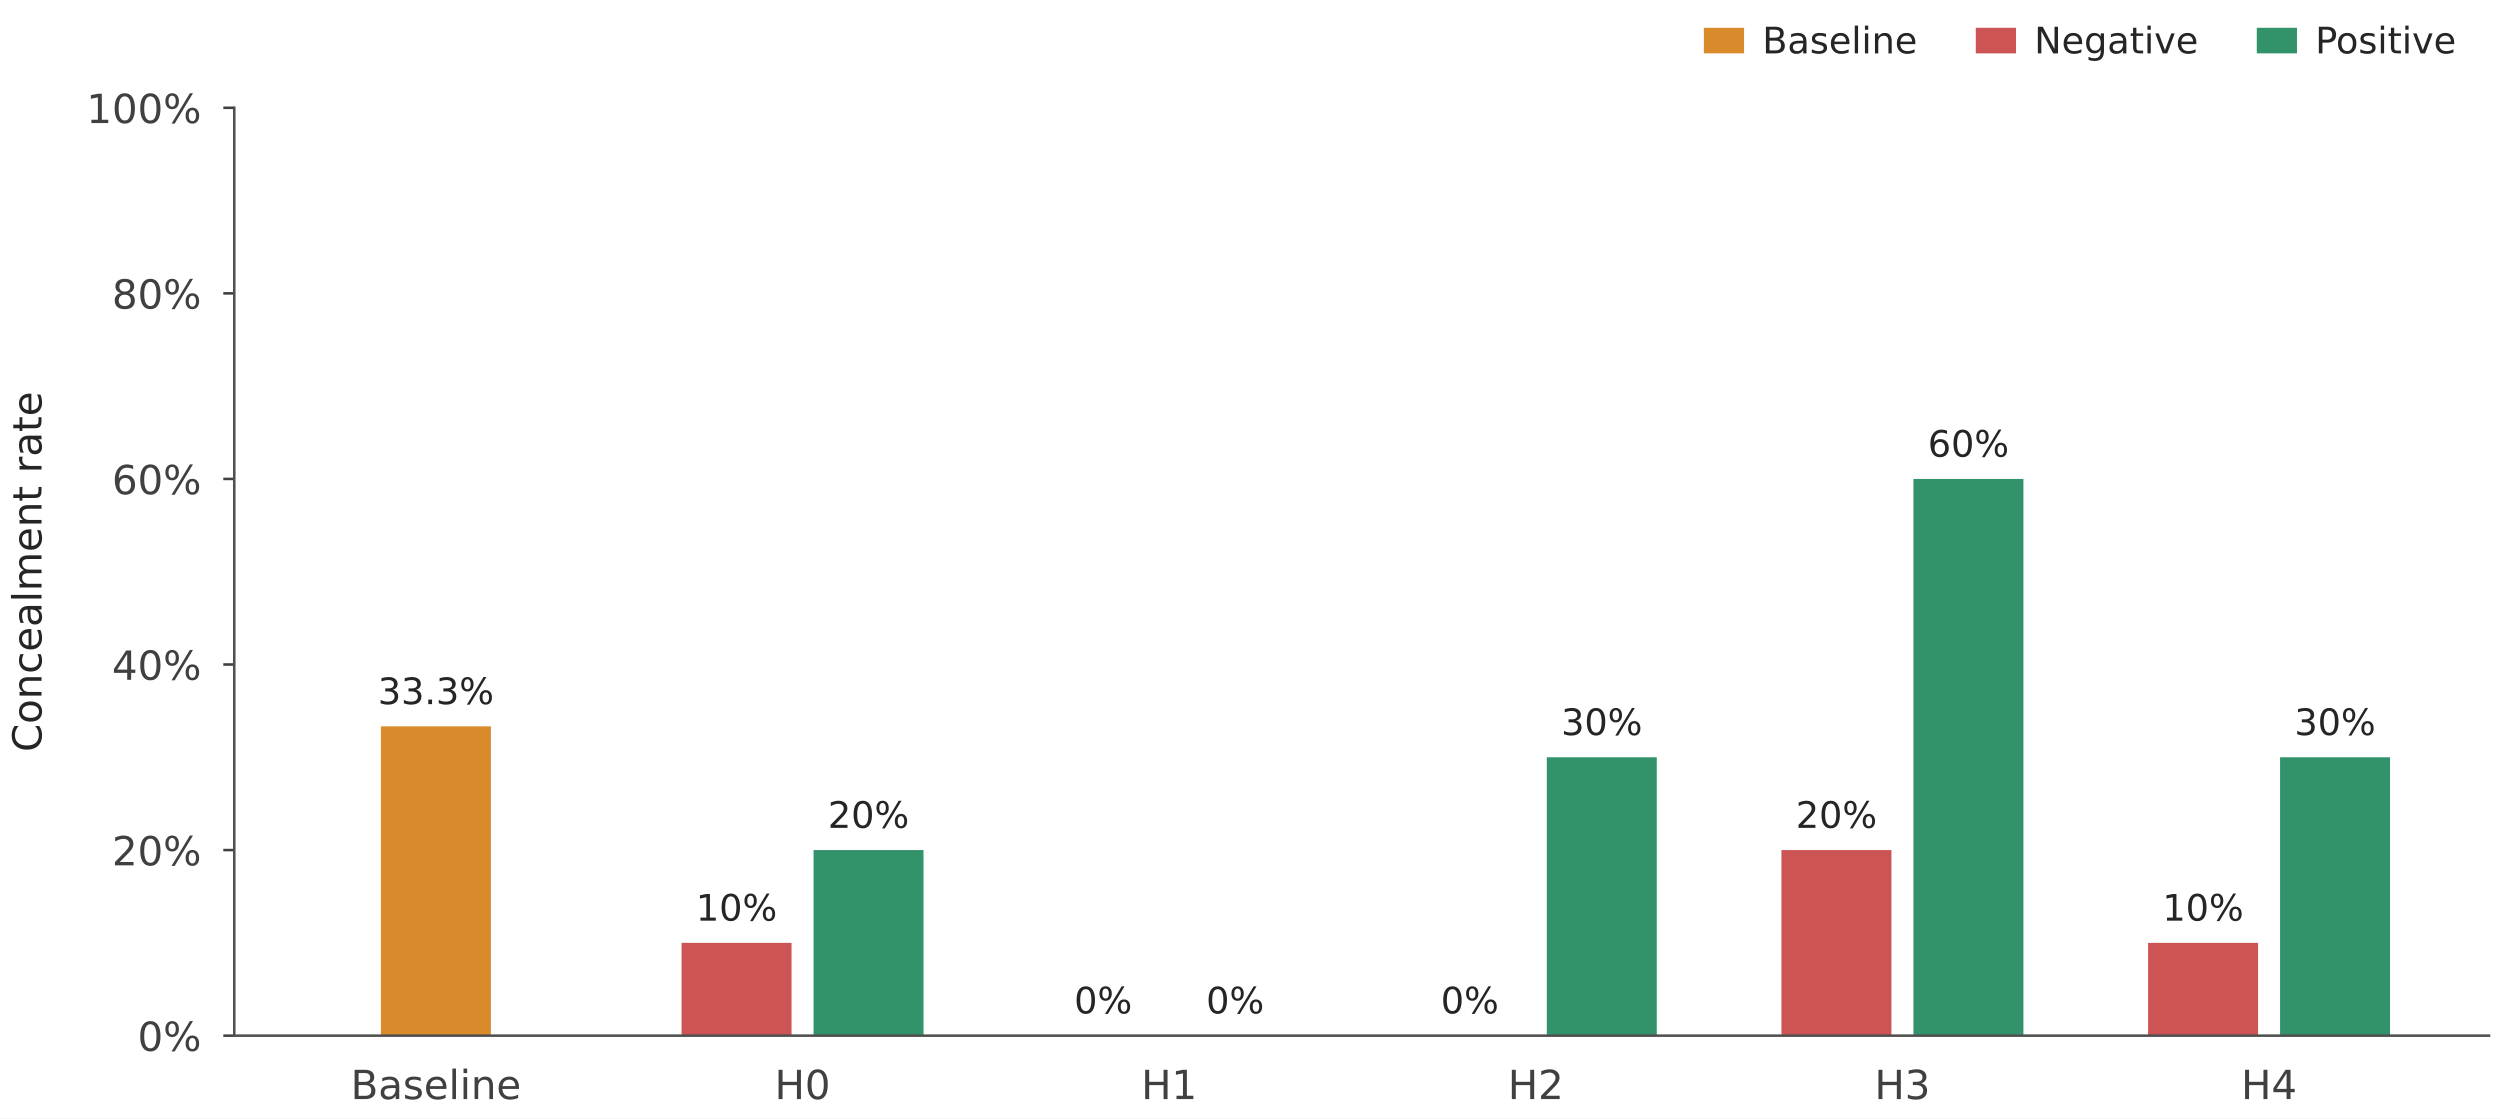
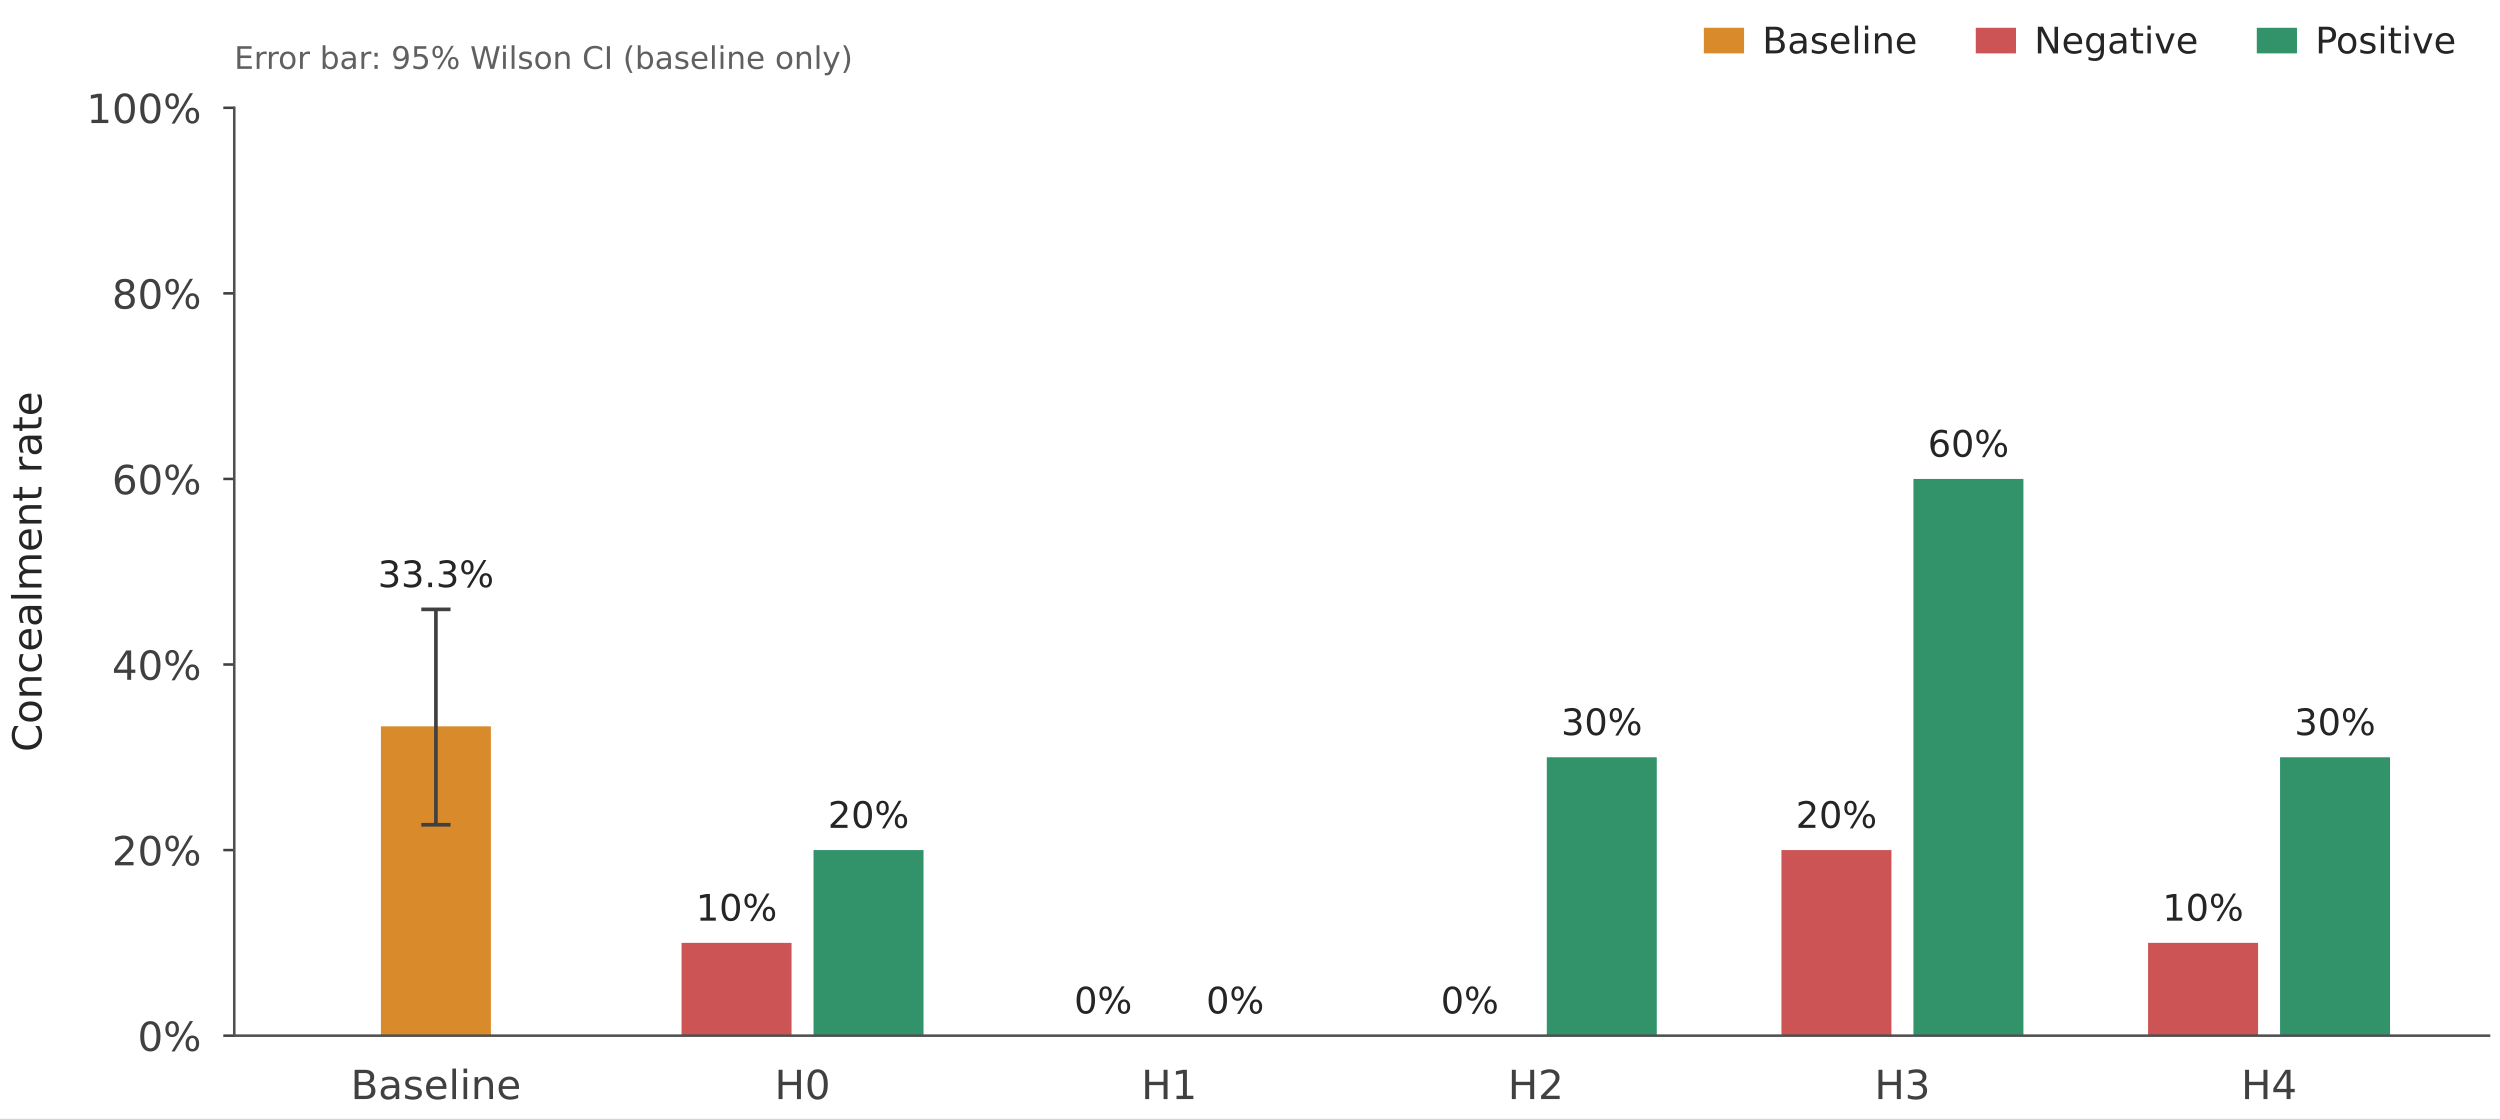
<svg xmlns="http://www.w3.org/2000/svg" xmlns:xlink="http://www.w3.org/1999/xlink" width="684pt" height="306pt" viewBox="0 0 684 306" version="1.1">
  <defs>
    <style type="text/css">*{stroke-linejoin: round; stroke-linecap: butt}</style>
  </defs>
  <g id="figure_1">
    <g id="patch_1">
      <path d="M 0 306  L 684 306  L 684 0  L 0 0  z " style="fill: #ffffff" />
    </g>
    <g id="axes_1">
      <g id="patch_2">
        <path d="M 64.094 283.354  L 681 283.354  L 681 29.49  L 64.094 29.49  z " style="fill: #ffffff" />
      </g>
      <g id="bar-Baseline-baseline">
        <path d="M 104.218 283.354  L 134.311 283.354  L 134.311 198.733  L 104.218 198.733  z " clip-path="url(#p74020e33aa)" style="fill: #d98a2b" />
      </g>
      <g id="bar-H0-negative">
        <path d="M 186.472 283.354  L 216.565 283.354  L 216.565 257.967  L 186.472 257.967  z " clip-path="url(#p74020e33aa)" style="fill: #cc5454" />
      </g>
      <g id="bar-H0-positive">
        <path d="M 222.584 283.354  L 252.677 283.354  L 252.677 232.581  L 222.584 232.581  z " clip-path="url(#p74020e33aa)" style="fill: #32936b" />
      </g>
      <g id="bar-H1-negative">
        <path d="M 286.782 283.354  L 316.875 283.354  L 316.875 283.354  L 286.782 283.354  z " clip-path="url(#p74020e33aa)" style="fill: #cc5454" />
      </g>
      <g id="bar-H1-positive">
        <path d="M 322.894 283.354  L 352.987 283.354  L 352.987 283.354  L 322.894 283.354  z " clip-path="url(#p74020e33aa)" style="fill: #32936b" />
      </g>
      <g id="bar-H2-negative">
        <path d="M 387.092 283.354  L 417.185 283.354  L 417.185 283.354  L 387.092 283.354  z " clip-path="url(#p74020e33aa)" style="fill: #cc5454" />
      </g>
      <g id="bar-H2-positive">
        <path d="M 423.203 283.354  L 453.296 283.354  L 453.296 207.195  L 423.203 207.195  z " clip-path="url(#p74020e33aa)" style="fill: #32936b" />
      </g>
      <g id="bar-H3-negative">
        <path d="M 487.402 283.354  L 517.495 283.354  L 517.495 232.581  L 487.402 232.581  z " clip-path="url(#p74020e33aa)" style="fill: #cc5454" />
      </g>
      <g id="bar-H3-positive">
        <path d="M 523.513 283.354  L 553.606 283.354  L 553.606 131.036  L 523.513 131.036  z " clip-path="url(#p74020e33aa)" style="fill: #32936b" />
      </g>
      <g id="bar-H4-negative">
        <path d="M 587.712 283.354  L 617.805 283.354  L 617.805 257.967  L 587.712 257.967  z " clip-path="url(#p74020e33aa)" style="fill: #cc5454" />
      </g>
      <g id="bar-H4-positive">
        <path d="M 623.823 283.354  L 653.916 283.354  L 653.916 207.195  L 623.823 207.195  z " clip-path="url(#p74020e33aa)" style="fill: #32936b" />
      </g>
      <g id="matplotlib.axis_1">
        <g id="xtick_1">
          <g id="line2d_1" />
          <g id="text_1">
            <g style="fill: #404040" transform="translate(95.94543 300.7121) scale(0.11 -0.11)">
              <defs>
                <path id="DejaVuSans-42" d="M 1259 2228  L 1259 519  L 2272 519  Q 2781 519 3026 730  Q 3272 941 3272 1375  Q 3272 1813 3026 2020  Q 2781 2228 2272 2228  L 1259 2228  z M 1259 4147  L 1259 2741  L 2194 2741  Q 2656 2741 2882 2914  Q 3109 3088 3109 3444  Q 3109 3797 2882 3972  Q 2656 4147 2194 4147  L 1259 4147  z M 628 4666  L 2241 4666  Q 2963 4666 3353 4366  Q 3744 4066 3744 3513  Q 3744 3084 3544 2831  Q 3344 2578 2956 2516  Q 3422 2416 3680 2098  Q 3938 1781 3938 1306  Q 3938 681 3513 340  Q 3088 0 2303 0  L 628 0  L 628 4666  z " transform="scale(0.015625)" />
                <path id="DejaVuSans-61" d="M 2194 1759  Q 1497 1759 1228 1600  Q 959 1441 959 1056  Q 959 750 1161 570  Q 1363 391 1709 391  Q 2188 391 2477 730  Q 2766 1069 2766 1631  L 2766 1759  L 2194 1759  z M 3341 1997  L 3341 0  L 2766 0  L 2766 531  Q 2569 213 2275 61  Q 1981 -91 1556 -91  Q 1019 -91 701 211  Q 384 513 384 1019  Q 384 1609 779 1909  Q 1175 2209 1959 2209  L 2766 2209  L 2766 2266  Q 2766 2663 2505 2880  Q 2244 3097 1772 3097  Q 1472 3097 1187 3025  Q 903 2953 641 2809  L 641 3341  Q 956 3463 1253 3523  Q 1550 3584 1831 3584  Q 2591 3584 2966 3190  Q 3341 2797 3341 1997  z " transform="scale(0.015625)" />
                <path id="DejaVuSans-73" d="M 2834 3397  L 2834 2853  Q 2591 2978 2328 3040  Q 2066 3103 1784 3103  Q 1356 3103 1142 2972  Q 928 2841 928 2578  Q 928 2378 1081 2264  Q 1234 2150 1697 2047  L 1894 2003  Q 2506 1872 2764 1633  Q 3022 1394 3022 966  Q 3022 478 2636 193  Q 2250 -91 1575 -91  Q 1294 -91 989 -36  Q 684 19 347 128  L 347 722  Q 666 556 975 473  Q 1284 391 1588 391  Q 1994 391 2212 530  Q 2431 669 2431 922  Q 2431 1156 2273 1281  Q 2116 1406 1581 1522  L 1381 1569  Q 847 1681 609 1914  Q 372 2147 372 2553  Q 372 3047 722 3315  Q 1072 3584 1716 3584  Q 2034 3584 2315 3537  Q 2597 3491 2834 3397  z " transform="scale(0.015625)" />
                <path id="DejaVuSans-65" d="M 3597 1894  L 3597 1613  L 953 1613  Q 991 1019 1311 708  Q 1631 397 2203 397  Q 2534 397 2845 478  Q 3156 559 3463 722  L 3463 178  Q 3153 47 2828 -22  Q 2503 -91 2169 -91  Q 1331 -91 842 396  Q 353 884 353 1716  Q 353 2575 817 3079  Q 1281 3584 2069 3584  Q 2775 3584 3186 3129  Q 3597 2675 3597 1894  z M 3022 2063  Q 3016 2534 2758 2815  Q 2500 3097 2075 3097  Q 1594 3097 1305 2825  Q 1016 2553 972 2059  L 3022 2063  z " transform="scale(0.015625)" />
                <path id="DejaVuSans-6c" d="M 603 4863  L 1178 4863  L 1178 0  L 603 0  L 603 4863  z " transform="scale(0.015625)" />
                <path id="DejaVuSans-69" d="M 603 3500  L 1178 3500  L 1178 0  L 603 0  L 603 3500  z M 603 4863  L 1178 4863  L 1178 4134  L 603 4134  L 603 4863  z " transform="scale(0.015625)" />
                <path id="DejaVuSans-6e" d="M 3513 2113  L 3513 0  L 2938 0  L 2938 2094  Q 2938 2591 2744 2837  Q 2550 3084 2163 3084  Q 1697 3084 1428 2787  Q 1159 2491 1159 1978  L 1159 0  L 581 0  L 581 3500  L 1159 3500  L 1159 2956  Q 1366 3272 1645 3428  Q 1925 3584 2291 3584  Q 2894 3584 3203 3211  Q 3513 2838 3513 2113  z " transform="scale(0.015625)" />
              </defs>
              <use xlink:href="#DejaVuSans-42" />
              <use xlink:href="#DejaVuSans-61" x="68.604" />
              <use xlink:href="#DejaVuSans-73" x="129.883" />
              <use xlink:href="#DejaVuSans-65" x="181.982" />
              <use xlink:href="#DejaVuSans-6c" x="243.506" />
              <use xlink:href="#DejaVuSans-69" x="271.289" />
              <use xlink:href="#DejaVuSans-6e" x="299.072" />
              <use xlink:href="#DejaVuSans-65" x="362.451" />
            </g>
          </g>
        </g>
        <g id="xtick_2">
          <g id="line2d_2" />
          <g id="text_2">
            <g style="fill: #404040" transform="translate(211.9389 300.7121) scale(0.11 -0.11)">
              <defs>
                <path id="DejaVuSans-48" d="M 628 4666  L 1259 4666  L 1259 2753  L 3553 2753  L 3553 4666  L 4184 4666  L 4184 0  L 3553 0  L 3553 2222  L 1259 2222  L 1259 0  L 628 0  L 628 4666  z " transform="scale(0.015625)" />
                <path id="DejaVuSans-30" d="M 2034 4250  Q 1547 4250 1301 3770  Q 1056 3291 1056 2328  Q 1056 1369 1301 889  Q 1547 409 2034 409  Q 2525 409 2770 889  Q 3016 1369 3016 2328  Q 3016 3291 2770 3770  Q 2525 4250 2034 4250  z M 2034 4750  Q 2819 4750 3233 4129  Q 3647 3509 3647 2328  Q 3647 1150 3233 529  Q 2819 -91 2034 -91  Q 1250 -91 836 529  Q 422 1150 422 2328  Q 422 3509 836 4129  Q 1250 4750 2034 4750  z " transform="scale(0.015625)" />
              </defs>
              <use xlink:href="#DejaVuSans-48" />
              <use xlink:href="#DejaVuSans-30" x="75.195" />
            </g>
          </g>
        </g>
        <g id="xtick_3">
          <g id="line2d_3" />
          <g id="text_3">
            <g style="fill: #404040" transform="translate(312.2487 300.7121) scale(0.11 -0.11)">
              <defs>
                <path id="DejaVuSans-31" d="M 794 531  L 1825 531  L 1825 4091  L 703 3866  L 703 4441  L 1819 4666  L 2450 4666  L 2450 531  L 3481 531  L 3481 0  L 794 0  L 794 531  z " transform="scale(0.015625)" />
              </defs>
              <use xlink:href="#DejaVuSans-48" />
              <use xlink:href="#DejaVuSans-31" x="75.195" />
            </g>
          </g>
        </g>
        <g id="xtick_4">
          <g id="line2d_4" />
          <g id="text_4">
            <g style="fill: #404040" transform="translate(412.5586 300.7121) scale(0.11 -0.11)">
              <defs>
                <path id="DejaVuSans-32" d="M 1228 531  L 3431 531  L 3431 0  L 469 0  L 469 531  Q 828 903 1448 1529  Q 2069 2156 2228 2338  Q 2531 2678 2651 2914  Q 2772 3150 2772 3378  Q 2772 3750 2511 3984  Q 2250 4219 1831 4219  Q 1534 4219 1204 4116  Q 875 4013 500 3803  L 500 4441  Q 881 4594 1212 4672  Q 1544 4750 1819 4750  Q 2544 4750 2975 4387  Q 3406 4025 3406 3419  Q 3406 3131 3298 2873  Q 3191 2616 2906 2266  Q 2828 2175 2409 1742  Q 1991 1309 1228 531  z " transform="scale(0.015625)" />
              </defs>
              <use xlink:href="#DejaVuSans-48" />
              <use xlink:href="#DejaVuSans-32" x="75.195" />
            </g>
          </g>
        </g>
        <g id="xtick_5">
          <g id="line2d_5" />
          <g id="text_5">
            <g style="fill: #404040" transform="translate(512.8684 300.7121) scale(0.11 -0.11)">
              <defs>
                <path id="DejaVuSans-33" d="M 2597 2516  Q 3050 2419 3304 2112  Q 3559 1806 3559 1356  Q 3559 666 3084 287  Q 2609 -91 1734 -91  Q 1441 -91 1130 -33  Q 819 25 488 141  L 488 750  Q 750 597 1062 519  Q 1375 441 1716 441  Q 2309 441 2620 675  Q 2931 909 2931 1356  Q 2931 1769 2642 2001  Q 2353 2234 1838 2234  L 1294 2234  L 1294 2753  L 1863 2753  Q 2328 2753 2575 2939  Q 2822 3125 2822 3475  Q 2822 3834 2567 4026  Q 2313 4219 1838 4219  Q 1578 4219 1281 4162  Q 984 4106 628 3988  L 628 4550  Q 988 4650 1302 4700  Q 1616 4750 1894 4750  Q 2613 4750 3031 4423  Q 3450 4097 3450 3541  Q 3450 3153 3228 2886  Q 3006 2619 2597 2516  z " transform="scale(0.015625)" />
              </defs>
              <use xlink:href="#DejaVuSans-48" />
              <use xlink:href="#DejaVuSans-33" x="75.195" />
            </g>
          </g>
        </g>
        <g id="xtick_6">
          <g id="line2d_6" />
          <g id="text_6">
            <g style="fill: #404040" transform="translate(613.1783 300.7121) scale(0.11 -0.11)">
              <defs>
                <path id="DejaVuSans-34" d="M 2419 4116  L 825 1625  L 2419 1625  L 2419 4116  z M 2253 4666  L 3047 4666  L 3047 1625  L 3713 1625  L 3713 1100  L 3047 1100  L 3047 0  L 2419 0  L 2419 1100  L 313 1100  L 313 1709  L 2253 4666  z " transform="scale(0.015625)" />
              </defs>
              <use xlink:href="#DejaVuSans-48" />
              <use xlink:href="#DejaVuSans-34" x="75.195" />
            </g>
          </g>
        </g>
      </g>
      <g id="matplotlib.axis_2">
        <g id="ytick_1">
          <g id="line2d_7">
            <defs>
              <path id="me4f2b1308f" d="M 0 0  L -3 0  " style="stroke: #404040; stroke-width: 0.7" />
            </defs>
            <g>
              <use xlink:href="#me4f2b1308f" x="64.094" y="283.354" style="fill: #404040; stroke: #404040; stroke-width: 0.7" />
            </g>
          </g>
          <g id="text_7">
            <g style="fill: #404040" transform="translate(37.64368 287.533) scale(0.11 -0.11)">
              <defs>
                <path id="DejaVuSans-25" d="M 4653 2053  Q 4381 2053 4226 1822  Q 4072 1591 4072 1178  Q 4072 772 4226 539  Q 4381 306 4653 306  Q 4919 306 5073 539  Q 5228 772 5228 1178  Q 5228 1588 5073 1820  Q 4919 2053 4653 2053  z M 4653 2450  Q 5147 2450 5437 2106  Q 5728 1763 5728 1178  Q 5728 594 5436 251  Q 5144 -91 4653 -91  Q 4153 -91 3862 251  Q 3572 594 3572 1178  Q 3572 1766 3864 2108  Q 4156 2450 4653 2450  z M 1428 4353  Q 1159 4353 1004 4120  Q 850 3888 850 3481  Q 850 3069 1003 2837  Q 1156 2606 1428 2606  Q 1700 2606 1854 2837  Q 2009 3069 2009 3481  Q 2009 3884 1853 4118  Q 1697 4353 1428 4353  z M 4250 4750  L 4750 4750  L 1831 -91  L 1331 -91  L 4250 4750  z M 1428 4750  Q 1922 4750 2215 4408  Q 2509 4066 2509 3481  Q 2509 2891 2217 2550  Q 1925 2209 1428 2209  Q 931 2209 642 2551  Q 353 2894 353 3481  Q 353 4063 643 4406  Q 934 4750 1428 4750  z " transform="scale(0.015625)" />
              </defs>
              <use xlink:href="#DejaVuSans-30" />
              <use xlink:href="#DejaVuSans-25" x="63.623" />
            </g>
          </g>
        </g>
        <g id="ytick_2">
          <g id="line2d_8">
            <g>
              <use xlink:href="#me4f2b1308f" x="64.094" y="232.581" style="fill: #404040; stroke: #404040; stroke-width: 0.7" />
            </g>
          </g>
          <g id="text_8">
            <g style="fill: #404040" transform="translate(30.64493 236.7603) scale(0.11 -0.11)">
              <use xlink:href="#DejaVuSans-32" />
              <use xlink:href="#DejaVuSans-30" x="63.623" />
              <use xlink:href="#DejaVuSans-25" x="127.246" />
            </g>
          </g>
        </g>
        <g id="ytick_3">
          <g id="line2d_9">
            <g>
              <use xlink:href="#me4f2b1308f" x="64.094" y="181.808" style="fill: #404040; stroke: #404040; stroke-width: 0.7" />
            </g>
          </g>
          <g id="text_9">
            <g style="fill: #404040" transform="translate(30.64493 185.9876) scale(0.11 -0.11)">
              <use xlink:href="#DejaVuSans-34" />
              <use xlink:href="#DejaVuSans-30" x="63.623" />
              <use xlink:href="#DejaVuSans-25" x="127.246" />
            </g>
          </g>
        </g>
        <g id="ytick_4">
          <g id="line2d_10">
            <g>
              <use xlink:href="#me4f2b1308f" x="64.094" y="131.036" style="fill: #404040; stroke: #404040; stroke-width: 0.7" />
            </g>
          </g>
          <g id="text_10">
            <g style="fill: #404040" transform="translate(30.64493 135.215) scale(0.11 -0.11)">
              <defs>
                <path id="DejaVuSans-36" d="M 2113 2584  Q 1688 2584 1439 2293  Q 1191 2003 1191 1497  Q 1191 994 1439 701  Q 1688 409 2113 409  Q 2538 409 2786 701  Q 3034 994 3034 1497  Q 3034 2003 2786 2293  Q 2538 2584 2113 2584  z M 3366 4563  L 3366 3988  Q 3128 4100 2886 4159  Q 2644 4219 2406 4219  Q 1781 4219 1451 3797  Q 1122 3375 1075 2522  Q 1259 2794 1537 2939  Q 1816 3084 2150 3084  Q 2853 3084 3261 2657  Q 3669 2231 3669 1497  Q 3669 778 3244 343  Q 2819 -91 2113 -91  Q 1303 -91 875 529  Q 447 1150 447 2328  Q 447 3434 972 4092  Q 1497 4750 2381 4750  Q 2619 4750 2861 4703  Q 3103 4656 3366 4563  z " transform="scale(0.015625)" />
              </defs>
              <use xlink:href="#DejaVuSans-36" />
              <use xlink:href="#DejaVuSans-30" x="63.623" />
              <use xlink:href="#DejaVuSans-25" x="127.246" />
            </g>
          </g>
        </g>
        <g id="ytick_5">
          <g id="line2d_11">
            <g>
              <use xlink:href="#me4f2b1308f" x="64.094" y="80.263" style="fill: #404040; stroke: #404040; stroke-width: 0.7" />
            </g>
          </g>
          <g id="text_11">
            <g style="fill: #404040" transform="translate(30.64493 84.44229) scale(0.11 -0.11)">
              <defs>
                <path id="DejaVuSans-38" d="M 2034 2216  Q 1584 2216 1326 1975  Q 1069 1734 1069 1313  Q 1069 891 1326 650  Q 1584 409 2034 409  Q 2484 409 2743 651  Q 3003 894 3003 1313  Q 3003 1734 2745 1975  Q 2488 2216 2034 2216  z M 1403 2484  Q 997 2584 770 2862  Q 544 3141 544 3541  Q 544 4100 942 4425  Q 1341 4750 2034 4750  Q 2731 4750 3128 4425  Q 3525 4100 3525 3541  Q 3525 3141 3298 2862  Q 3072 2584 2669 2484  Q 3125 2378 3379 2068  Q 3634 1759 3634 1313  Q 3634 634 3220 271  Q 2806 -91 2034 -91  Q 1263 -91 848 271  Q 434 634 434 1313  Q 434 1759 690 2068  Q 947 2378 1403 2484  z M 1172 3481  Q 1172 3119 1398 2916  Q 1625 2713 2034 2713  Q 2441 2713 2670 2916  Q 2900 3119 2900 3481  Q 2900 3844 2670 4047  Q 2441 4250 2034 4250  Q 1625 4250 1398 4047  Q 1172 3844 1172 3481  z " transform="scale(0.015625)" />
              </defs>
              <use xlink:href="#DejaVuSans-38" />
              <use xlink:href="#DejaVuSans-30" x="63.623" />
              <use xlink:href="#DejaVuSans-25" x="127.246" />
            </g>
          </g>
        </g>
        <g id="ytick_6">
          <g id="line2d_12">
            <g>
              <use xlink:href="#me4f2b1308f" x="64.094" y="29.49" style="fill: #404040; stroke: #404040; stroke-width: 0.7" />
            </g>
          </g>
          <g id="text_12">
            <g style="fill: #404040" transform="translate(23.64618 33.66962) scale(0.11 -0.11)">
              <use xlink:href="#DejaVuSans-31" />
              <use xlink:href="#DejaVuSans-30" x="63.623" />
              <use xlink:href="#DejaVuSans-30" x="127.246" />
              <use xlink:href="#DejaVuSans-25" x="190.869" />
            </g>
          </g>
        </g>
        <g id="text_13">
          <g style="fill: #252525" transform="translate(11.35852 205.7236) rotate(-90) scale(0.11 -0.11)">
            <defs>
              <path id="DejaVuSans-43" d="M 4122 4306  L 4122 3641  Q 3803 3938 3442 4084  Q 3081 4231 2675 4231  Q 1875 4231 1450 3742  Q 1025 3253 1025 2328  Q 1025 1406 1450 917  Q 1875 428 2675 428  Q 3081 428 3442 575  Q 3803 722 4122 1019  L 4122 359  Q 3791 134 3420 21  Q 3050 -91 2638 -91  Q 1578 -91 968 557  Q 359 1206 359 2328  Q 359 3453 968 4101  Q 1578 4750 2638 4750  Q 3056 4750 3426 4639  Q 3797 4528 4122 4306  z " transform="scale(0.015625)" />
              <path id="DejaVuSans-6f" d="M 1959 3097  Q 1497 3097 1228 2736  Q 959 2375 959 1747  Q 959 1119 1226 758  Q 1494 397 1959 397  Q 2419 397 2687 759  Q 2956 1122 2956 1747  Q 2956 2369 2687 2733  Q 2419 3097 1959 3097  z M 1959 3584  Q 2709 3584 3137 3096  Q 3566 2609 3566 1747  Q 3566 888 3137 398  Q 2709 -91 1959 -91  Q 1206 -91 779 398  Q 353 888 353 1747  Q 353 2609 779 3096  Q 1206 3584 1959 3584  z " transform="scale(0.015625)" />
              <path id="DejaVuSans-63" d="M 3122 3366  L 3122 2828  Q 2878 2963 2633 3030  Q 2388 3097 2138 3097  Q 1578 3097 1268 2742  Q 959 2388 959 1747  Q 959 1106 1268 751  Q 1578 397 2138 397  Q 2388 397 2633 464  Q 2878 531 3122 666  L 3122 134  Q 2881 22 2623 -34  Q 2366 -91 2075 -91  Q 1284 -91 818 406  Q 353 903 353 1747  Q 353 2603 823 3093  Q 1294 3584 2113 3584  Q 2378 3584 2631 3529  Q 2884 3475 3122 3366  z " transform="scale(0.015625)" />
              <path id="DejaVuSans-6d" d="M 3328 2828  Q 3544 3216 3844 3400  Q 4144 3584 4550 3584  Q 5097 3584 5394 3201  Q 5691 2819 5691 2113  L 5691 0  L 5113 0  L 5113 2094  Q 5113 2597 4934 2840  Q 4756 3084 4391 3084  Q 3944 3084 3684 2787  Q 3425 2491 3425 1978  L 3425 0  L 2847 0  L 2847 2094  Q 2847 2600 2669 2842  Q 2491 3084 2119 3084  Q 1678 3084 1418 2786  Q 1159 2488 1159 1978  L 1159 0  L 581 0  L 581 3500  L 1159 3500  L 1159 2956  Q 1356 3278 1631 3431  Q 1906 3584 2284 3584  Q 2666 3584 2933 3390  Q 3200 3197 3328 2828  z " transform="scale(0.015625)" />
              <path id="DejaVuSans-74" d="M 1172 4494  L 1172 3500  L 2356 3500  L 2356 3053  L 1172 3053  L 1172 1153  Q 1172 725 1289 603  Q 1406 481 1766 481  L 2356 481  L 2356 0  L 1766 0  Q 1100 0 847 248  Q 594 497 594 1153  L 594 3053  L 172 3053  L 172 3500  L 594 3500  L 594 4494  L 1172 4494  z " transform="scale(0.015625)" />
              <path id="DejaVuSans-20" transform="scale(0.015625)" />
              <path id="DejaVuSans-72" d="M 2631 2963  Q 2534 3019 2420 3045  Q 2306 3072 2169 3072  Q 1681 3072 1420 2755  Q 1159 2438 1159 1844  L 1159 0  L 581 0  L 581 3500  L 1159 3500  L 1159 2956  Q 1341 3275 1631 3429  Q 1922 3584 2338 3584  Q 2397 3584 2469 3576  Q 2541 3569 2628 3553  L 2631 2963  z " transform="scale(0.015625)" />
            </defs>
            <use xlink:href="#DejaVuSans-43" />
            <use xlink:href="#DejaVuSans-6f" x="69.824" />
            <use xlink:href="#DejaVuSans-6e" x="131.006" />
            <use xlink:href="#DejaVuSans-63" x="194.385" />
            <use xlink:href="#DejaVuSans-65" x="249.365" />
            <use xlink:href="#DejaVuSans-61" x="310.889" />
            <use xlink:href="#DejaVuSans-6c" x="372.168" />
            <use xlink:href="#DejaVuSans-6d" x="399.951" />
            <use xlink:href="#DejaVuSans-65" x="497.363" />
            <use xlink:href="#DejaVuSans-6e" x="558.887" />
            <use xlink:href="#DejaVuSans-74" x="622.266" />
            <use xlink:href="#DejaVuSans-20" x="661.475" />
            <use xlink:href="#DejaVuSans-72" x="693.262" />
            <use xlink:href="#DejaVuSans-61" x="734.375" />
            <use xlink:href="#DejaVuSans-74" x="795.654" />
            <use xlink:href="#DejaVuSans-65" x="834.863" />
          </g>
        </g>
      </g>
      <g id="patch_3">
        <path d="M 64.094 283.354  L 64.094 29.49  " style="fill: none; stroke: #505050; stroke-width: 0.7; stroke-linejoin: miter; stroke-linecap: square" />
      </g>
      <g id="patch_4">
        <path d="M 64.094 283.354  L 681 283.354  " style="fill: none; stroke: #505050; stroke-width: 0.7; stroke-linejoin: miter; stroke-linecap: square" />
      </g>
+       <g id="errorbar-Baseline-baseline">
+         <path d="M 119.265 225.653  L 119.265 166.721  " clip-path="url(#p74020e33aa)" style="fill: none; stroke: #404040" />
+       </g>
+       <g id="line2d_13">
+         <defs>
+           <path id="m08f1d30a7f" d="M 4 0  L -4 -0  " style="stroke: #404040" />
+         </defs>
+         <g clip-path="url(#p74020e33aa)">
+           <use xlink:href="#m08f1d30a7f" x="119.265" y="225.653" style="fill: #404040; stroke: #404040" />
+         </g>
+       </g>
+       <g id="line2d_14">
+         <g clip-path="url(#p74020e33aa)">
+           <use xlink:href="#m08f1d30a7f" x="119.265" y="166.721" style="fill: #404040; stroke: #404040" />
+         </g>
+       </g>
      <g id="text_14">
-         <g style="fill: #252525" transform="translate(103.381 192.653) scale(0.1 -0.1)">
+         <g style="fill: #252525" transform="translate(103.381 160.6414) scale(0.1 -0.1)">
          <defs>
            <path id="DejaVuSans-2e" d="M 684 794  L 1344 794  L 1344 0  L 684 0  L 684 794  z " transform="scale(0.015625)" />
          </defs>
          <use xlink:href="#DejaVuSans-33" />
          <use xlink:href="#DejaVuSans-33" x="63.623" />
          <use xlink:href="#DejaVuSans-2e" x="127.246" />
          <use xlink:href="#DejaVuSans-33" x="159.033" />
          <use xlink:href="#DejaVuSans-25" x="222.656" />
        </g>
      </g>
      <g id="text_15">
        <g style="fill: #252525" transform="translate(190.4054 251.8878) scale(0.1 -0.1)">
          <use xlink:href="#DejaVuSans-31" />
          <use xlink:href="#DejaVuSans-30" x="63.623" />
          <use xlink:href="#DejaVuSans-25" x="127.246" />
        </g>
      </g>
      <g id="text_16">
        <g style="fill: #252525" transform="translate(226.5169 226.5015) scale(0.1 -0.1)">
          <use xlink:href="#DejaVuSans-32" />
          <use xlink:href="#DejaVuSans-30" x="63.623" />
          <use xlink:href="#DejaVuSans-25" x="127.246" />
        </g>
      </g>
      <g id="text_17">
        <g style="fill: #252525" transform="translate(293.8965 277.2741) scale(0.1 -0.1)">
          <use xlink:href="#DejaVuSans-30" />
          <use xlink:href="#DejaVuSans-25" x="63.623" />
        </g>
      </g>
      <g id="text_18">
        <g style="fill: #252525" transform="translate(330.008 277.2741) scale(0.1 -0.1)">
          <use xlink:href="#DejaVuSans-30" />
          <use xlink:href="#DejaVuSans-25" x="63.623" />
        </g>
      </g>
      <g id="text_19">
        <g style="fill: #252525" transform="translate(394.2063 277.2741) scale(0.1 -0.1)">
          <use xlink:href="#DejaVuSans-30" />
          <use xlink:href="#DejaVuSans-25" x="63.623" />
        </g>
      </g>
      <g id="text_20">
        <g style="fill: #252525" transform="translate(427.1366 201.1151) scale(0.1 -0.1)">
          <use xlink:href="#DejaVuSans-33" />
          <use xlink:href="#DejaVuSans-30" x="63.623" />
          <use xlink:href="#DejaVuSans-25" x="127.246" />
        </g>
      </g>
      <g id="text_21">
        <g style="fill: #252525" transform="translate(491.3349 226.5015) scale(0.1 -0.1)">
          <use xlink:href="#DejaVuSans-32" />
          <use xlink:href="#DejaVuSans-30" x="63.623" />
          <use xlink:href="#DejaVuSans-25" x="127.246" />
        </g>
      </g>
      <g id="text_22">
        <g style="fill: #252525" transform="translate(527.4465 124.9561) scale(0.1 -0.1)">
          <use xlink:href="#DejaVuSans-36" />
          <use xlink:href="#DejaVuSans-30" x="63.623" />
          <use xlink:href="#DejaVuSans-25" x="127.246" />
        </g>
      </g>
      <g id="text_23">
        <g style="fill: #252525" transform="translate(591.6448 251.8878) scale(0.1 -0.1)">
          <use xlink:href="#DejaVuSans-31" />
          <use xlink:href="#DejaVuSans-30" x="63.623" />
          <use xlink:href="#DejaVuSans-25" x="127.246" />
        </g>
      </g>
      <g id="text_24">
        <g style="fill: #252525" transform="translate(627.7563 201.1151) scale(0.1 -0.1)">
          <use xlink:href="#DejaVuSans-33" />
          <use xlink:href="#DejaVuSans-30" x="63.623" />
          <use xlink:href="#DejaVuSans-25" x="127.246" />
        </g>
      </g>
+       <g id="text_25">
+         <g style="fill: #606060" transform="translate(64.09415 18.83753) scale(0.085 -0.085)">
+           <defs>
+             <path id="DejaVuSans-45" d="M 628 4666  L 3578 4666  L 3578 4134  L 1259 4134  L 1259 2753  L 3481 2753  L 3481 2222  L 1259 2222  L 1259 531  L 3634 531  L 3634 0  L 628 0  L 628 4666  z " transform="scale(0.015625)" />
+             <path id="DejaVuSans-62" d="M 3116 1747  Q 3116 2381 2855 2742  Q 2594 3103 2138 3103  Q 1681 3103 1420 2742  Q 1159 2381 1159 1747  Q 1159 1113 1420 752  Q 1681 391 2138 391  Q 2594 391 2855 752  Q 3116 1113 3116 1747  z M 1159 2969  Q 1341 3281 1617 3432  Q 1894 3584 2278 3584  Q 2916 3584 3314 3078  Q 3713 2572 3713 1747  Q 3713 922 3314 415  Q 2916 -91 2278 -91  Q 1894 -91 1617 61  Q 1341 213 1159 525  L 1159 0  L 581 0  L 581 4863  L 1159 4863  L 1159 2969  z " transform="scale(0.015625)" />
+             <path id="DejaVuSans-3a" d="M 750 794  L 1409 794  L 1409 0  L 750 0  L 750 794  z M 750 3309  L 1409 3309  L 1409 2516  L 750 2516  L 750 3309  z " transform="scale(0.015625)" />
+             <path id="DejaVuSans-39" d="M 703 97  L 703 672  Q 941 559 1184 500  Q 1428 441 1663 441  Q 2288 441 2617 861  Q 2947 1281 2994 2138  Q 2813 1869 2534 1725  Q 2256 1581 1919 1581  Q 1219 1581 811 2004  Q 403 2428 403 3163  Q 403 3881 828 4315  Q 1253 4750 1959 4750  Q 2769 4750 3195 4129  Q 3622 3509 3622 2328  Q 3622 1225 3098 567  Q 2575 -91 1691 -91  Q 1453 -91 1209 -44  Q 966 3 703 97  z M 1959 2075  Q 2384 2075 2632 2365  Q 2881 2656 2881 3163  Q 2881 3666 2632 3958  Q 2384 4250 1959 4250  Q 1534 4250 1286 3958  Q 1038 3666 1038 3163  Q 1038 2656 1286 2365  Q 1534 2075 1959 2075  z " transform="scale(0.015625)" />
+             <path id="DejaVuSans-35" d="M 691 4666  L 3169 4666  L 3169 4134  L 1269 4134  L 1269 2991  Q 1406 3038 1543 3061  Q 1681 3084 1819 3084  Q 2600 3084 3056 2656  Q 3513 2228 3513 1497  Q 3513 744 3044 326  Q 2575 -91 1722 -91  Q 1428 -91 1123 -41  Q 819 9 494 109  L 494 744  Q 775 591 1075 516  Q 1375 441 1709 441  Q 2250 441 2565 725  Q 2881 1009 2881 1497  Q 2881 1984 2565 2268  Q 2250 2553 1709 2553  Q 1456 2553 1204 2497  Q 953 2441 691 2322  L 691 4666  z " transform="scale(0.015625)" />
+             <path id="DejaVuSans-57" d="M 213 4666  L 850 4666  L 1831 722  L 2809 4666  L 3519 4666  L 4500 722  L 5478 4666  L 6119 4666  L 4947 0  L 4153 0  L 3169 4050  L 2175 0  L 1381 0  L 213 4666  z " transform="scale(0.015625)" />
+             <path id="DejaVuSans-49" d="M 628 4666  L 1259 4666  L 1259 0  L 628 0  L 628 4666  z " transform="scale(0.015625)" />
+             <path id="DejaVuSans-28" d="M 1984 4856  Q 1566 4138 1362 3434  Q 1159 2731 1159 2009  Q 1159 1288 1364 580  Q 1569 -128 1984 -844  L 1484 -844  Q 1016 -109 783 600  Q 550 1309 550 2009  Q 550 2706 781 3412  Q 1013 4119 1484 4856  L 1984 4856  z " transform="scale(0.015625)" />
+             <path id="DejaVuSans-79" d="M 2059 -325  Q 1816 -950 1584 -1140  Q 1353 -1331 966 -1331  L 506 -1331  L 506 -850  L 844 -850  Q 1081 -850 1212 -737  Q 1344 -625 1503 -206  L 1606 56  L 191 3500  L 800 3500  L 1894 763  L 2988 3500  L 3597 3500  L 2059 -325  z " transform="scale(0.015625)" />
+             <path id="DejaVuSans-29" d="M 513 4856  L 1013 4856  Q 1481 4119 1714 3412  Q 1947 2706 1947 2009  Q 1947 1309 1714 600  Q 1481 -109 1013 -844  L 513 -844  Q 928 -128 1133 580  Q 1338 1288 1338 2009  Q 1338 2731 1133 3434  Q 928 4138 513 4856  z " transform="scale(0.015625)" />
+           </defs>
+           <use xlink:href="#DejaVuSans-45" />
+           <use xlink:href="#DejaVuSans-72" x="63.184" />
+           <use xlink:href="#DejaVuSans-72" x="102.547" />
+           <use xlink:href="#DejaVuSans-6f" x="141.41" />
+           <use xlink:href="#DejaVuSans-72" x="202.592" />
+           <use xlink:href="#DejaVuSans-20" x="243.705" />
+           <use xlink:href="#DejaVuSans-62" x="275.492" />
+           <use xlink:href="#DejaVuSans-61" x="338.969" />
+           <use xlink:href="#DejaVuSans-72" x="400.248" />
+           <use xlink:href="#DejaVuSans-3a" x="439.611" />
+           <use xlink:href="#DejaVuSans-20" x="473.303" />
+           <use xlink:href="#DejaVuSans-39" x="505.09" />
+           <use xlink:href="#DejaVuSans-35" x="568.713" />
+           <use xlink:href="#DejaVuSans-25" x="632.336" />
+           <use xlink:href="#DejaVuSans-20" x="727.355" />
+           <use xlink:href="#DejaVuSans-57" x="759.143" />
+           <use xlink:href="#DejaVuSans-69" x="855.77" />
+           <use xlink:href="#DejaVuSans-6c" x="883.553" />
+           <use xlink:href="#DejaVuSans-73" x="911.336" />
+           <use xlink:href="#DejaVuSans-6f" x="963.436" />
+           <use xlink:href="#DejaVuSans-6e" x="1024.617" />
+           <use xlink:href="#DejaVuSans-20" x="1087.996" />
+           <use xlink:href="#DejaVuSans-43" x="1119.783" />
+           <use xlink:href="#DejaVuSans-49" x="1189.607" />
+           <use xlink:href="#DejaVuSans-20" x="1219.1" />
+           <use xlink:href="#DejaVuSans-28" x="1250.887" />
+           <use xlink:href="#DejaVuSans-62" x="1289.9" />
+           <use xlink:href="#DejaVuSans-61" x="1353.377" />
+           <use xlink:href="#DejaVuSans-73" x="1414.656" />
+           <use xlink:href="#DejaVuSans-65" x="1466.756" />
+           <use xlink:href="#DejaVuSans-6c" x="1528.279" />
+           <use xlink:href="#DejaVuSans-69" x="1556.062" />
+           <use xlink:href="#DejaVuSans-6e" x="1583.846" />
+           <use xlink:href="#DejaVuSans-65" x="1647.225" />
+           <use xlink:href="#DejaVuSans-20" x="1708.748" />
+           <use xlink:href="#DejaVuSans-6f" x="1740.535" />
+           <use xlink:href="#DejaVuSans-6e" x="1801.717" />
+           <use xlink:href="#DejaVuSans-6c" x="1865.096" />
+           <use xlink:href="#DejaVuSans-79" x="1892.879" />
+           <use xlink:href="#DejaVuSans-29" x="1952.059" />
+         </g>
+       </g>
      <g id="legend_1">
        <g id="patch_5">
          <path d="M 466.176 14.603  L 477.176 14.603  L 477.176 7.603  L 466.176 7.603  z " style="fill: #d98a2b" />
        </g>
-         <g id="text_25">
+         <g id="text_26">
          <g style="fill: #252525" transform="translate(482.1763 14.60285) scale(0.1 -0.1)">
            <use xlink:href="#DejaVuSans-42" />
            <use xlink:href="#DejaVuSans-61" x="68.604" />
            <use xlink:href="#DejaVuSans-73" x="129.883" />
            <use xlink:href="#DejaVuSans-65" x="181.982" />
            <use xlink:href="#DejaVuSans-6c" x="243.506" />
            <use xlink:href="#DejaVuSans-69" x="271.289" />
            <use xlink:href="#DejaVuSans-6e" x="299.072" />
            <use xlink:href="#DejaVuSans-65" x="362.451" />
          </g>
        </g>
        <g id="patch_6">
          <path d="M 540.575 14.603  L 551.575 14.603  L 551.575 7.603  L 540.575 7.603  z " style="fill: #cc5454" />
        </g>
-         <g id="text_26">
+         <g id="text_27">
          <g style="fill: #252525" transform="translate(556.5748 14.60285) scale(0.1 -0.1)">
            <defs>
              <path id="DejaVuSans-4e" d="M 628 4666  L 1478 4666  L 3547 763  L 3547 4666  L 4159 4666  L 4159 0  L 3309 0  L 1241 3903  L 1241 0  L 628 0  L 628 4666  z " transform="scale(0.015625)" />
              <path id="DejaVuSans-67" d="M 2906 1791  Q 2906 2416 2648 2759  Q 2391 3103 1925 3103  Q 1463 3103 1205 2759  Q 947 2416 947 1791  Q 947 1169 1205 825  Q 1463 481 1925 481  Q 2391 481 2648 825  Q 2906 1169 2906 1791  z M 3481 434  Q 3481 -459 3084 -895  Q 2688 -1331 1869 -1331  Q 1566 -1331 1297 -1286  Q 1028 -1241 775 -1147  L 775 -588  Q 1028 -725 1275 -790  Q 1522 -856 1778 -856  Q 2344 -856 2625 -561  Q 2906 -266 2906 331  L 2906 616  Q 2728 306 2450 153  Q 2172 0 1784 0  Q 1141 0 747 490  Q 353 981 353 1791  Q 353 2603 747 3093  Q 1141 3584 1784 3584  Q 2172 3584 2450 3431  Q 2728 3278 2906 2969  L 2906 3500  L 3481 3500  L 3481 434  z " transform="scale(0.015625)" />
              <path id="DejaVuSans-76" d="M 191 3500  L 800 3500  L 1894 563  L 2988 3500  L 3597 3500  L 2284 0  L 1503 0  L 191 3500  z " transform="scale(0.015625)" />
            </defs>
            <use xlink:href="#DejaVuSans-4e" />
            <use xlink:href="#DejaVuSans-65" x="74.805" />
            <use xlink:href="#DejaVuSans-67" x="136.328" />
            <use xlink:href="#DejaVuSans-61" x="199.805" />
            <use xlink:href="#DejaVuSans-74" x="261.084" />
            <use xlink:href="#DejaVuSans-69" x="300.293" />
            <use xlink:href="#DejaVuSans-76" x="328.076" />
            <use xlink:href="#DejaVuSans-65" x="387.256" />
          </g>
        </g>
        <g id="patch_7">
          <path d="M 617.456 14.603  L 628.456 14.603  L 628.456 7.603  L 617.456 7.603  z " style="fill: #32936b" />
        </g>
-         <g id="text_27">
+         <g id="text_28">
          <g style="fill: #252525" transform="translate(633.456 14.60285) scale(0.1 -0.1)">
            <defs>
              <path id="DejaVuSans-50" d="M 1259 4147  L 1259 2394  L 2053 2394  Q 2494 2394 2734 2622  Q 2975 2850 2975 3272  Q 2975 3691 2734 3919  Q 2494 4147 2053 4147  L 1259 4147  z M 628 4666  L 2053 4666  Q 2838 4666 3239 4311  Q 3641 3956 3641 3272  Q 3641 2581 3239 2228  Q 2838 1875 2053 1875  L 1259 1875  L 1259 0  L 628 0  L 628 4666  z " transform="scale(0.015625)" />
            </defs>
            <use xlink:href="#DejaVuSans-50" />
            <use xlink:href="#DejaVuSans-6f" x="56.678" />
            <use xlink:href="#DejaVuSans-73" x="117.859" />
            <use xlink:href="#DejaVuSans-69" x="169.959" />
            <use xlink:href="#DejaVuSans-74" x="197.742" />
            <use xlink:href="#DejaVuSans-69" x="236.951" />
            <use xlink:href="#DejaVuSans-76" x="264.734" />
            <use xlink:href="#DejaVuSans-65" x="323.914" />
          </g>
        </g>
      </g>
    </g>
  </g>
  <defs>
    <clipPath id="p74020e33aa">
      <rect x="64.094" y="29.49" width="616.906" height="253.863" />
    </clipPath>
  </defs>
</svg>
